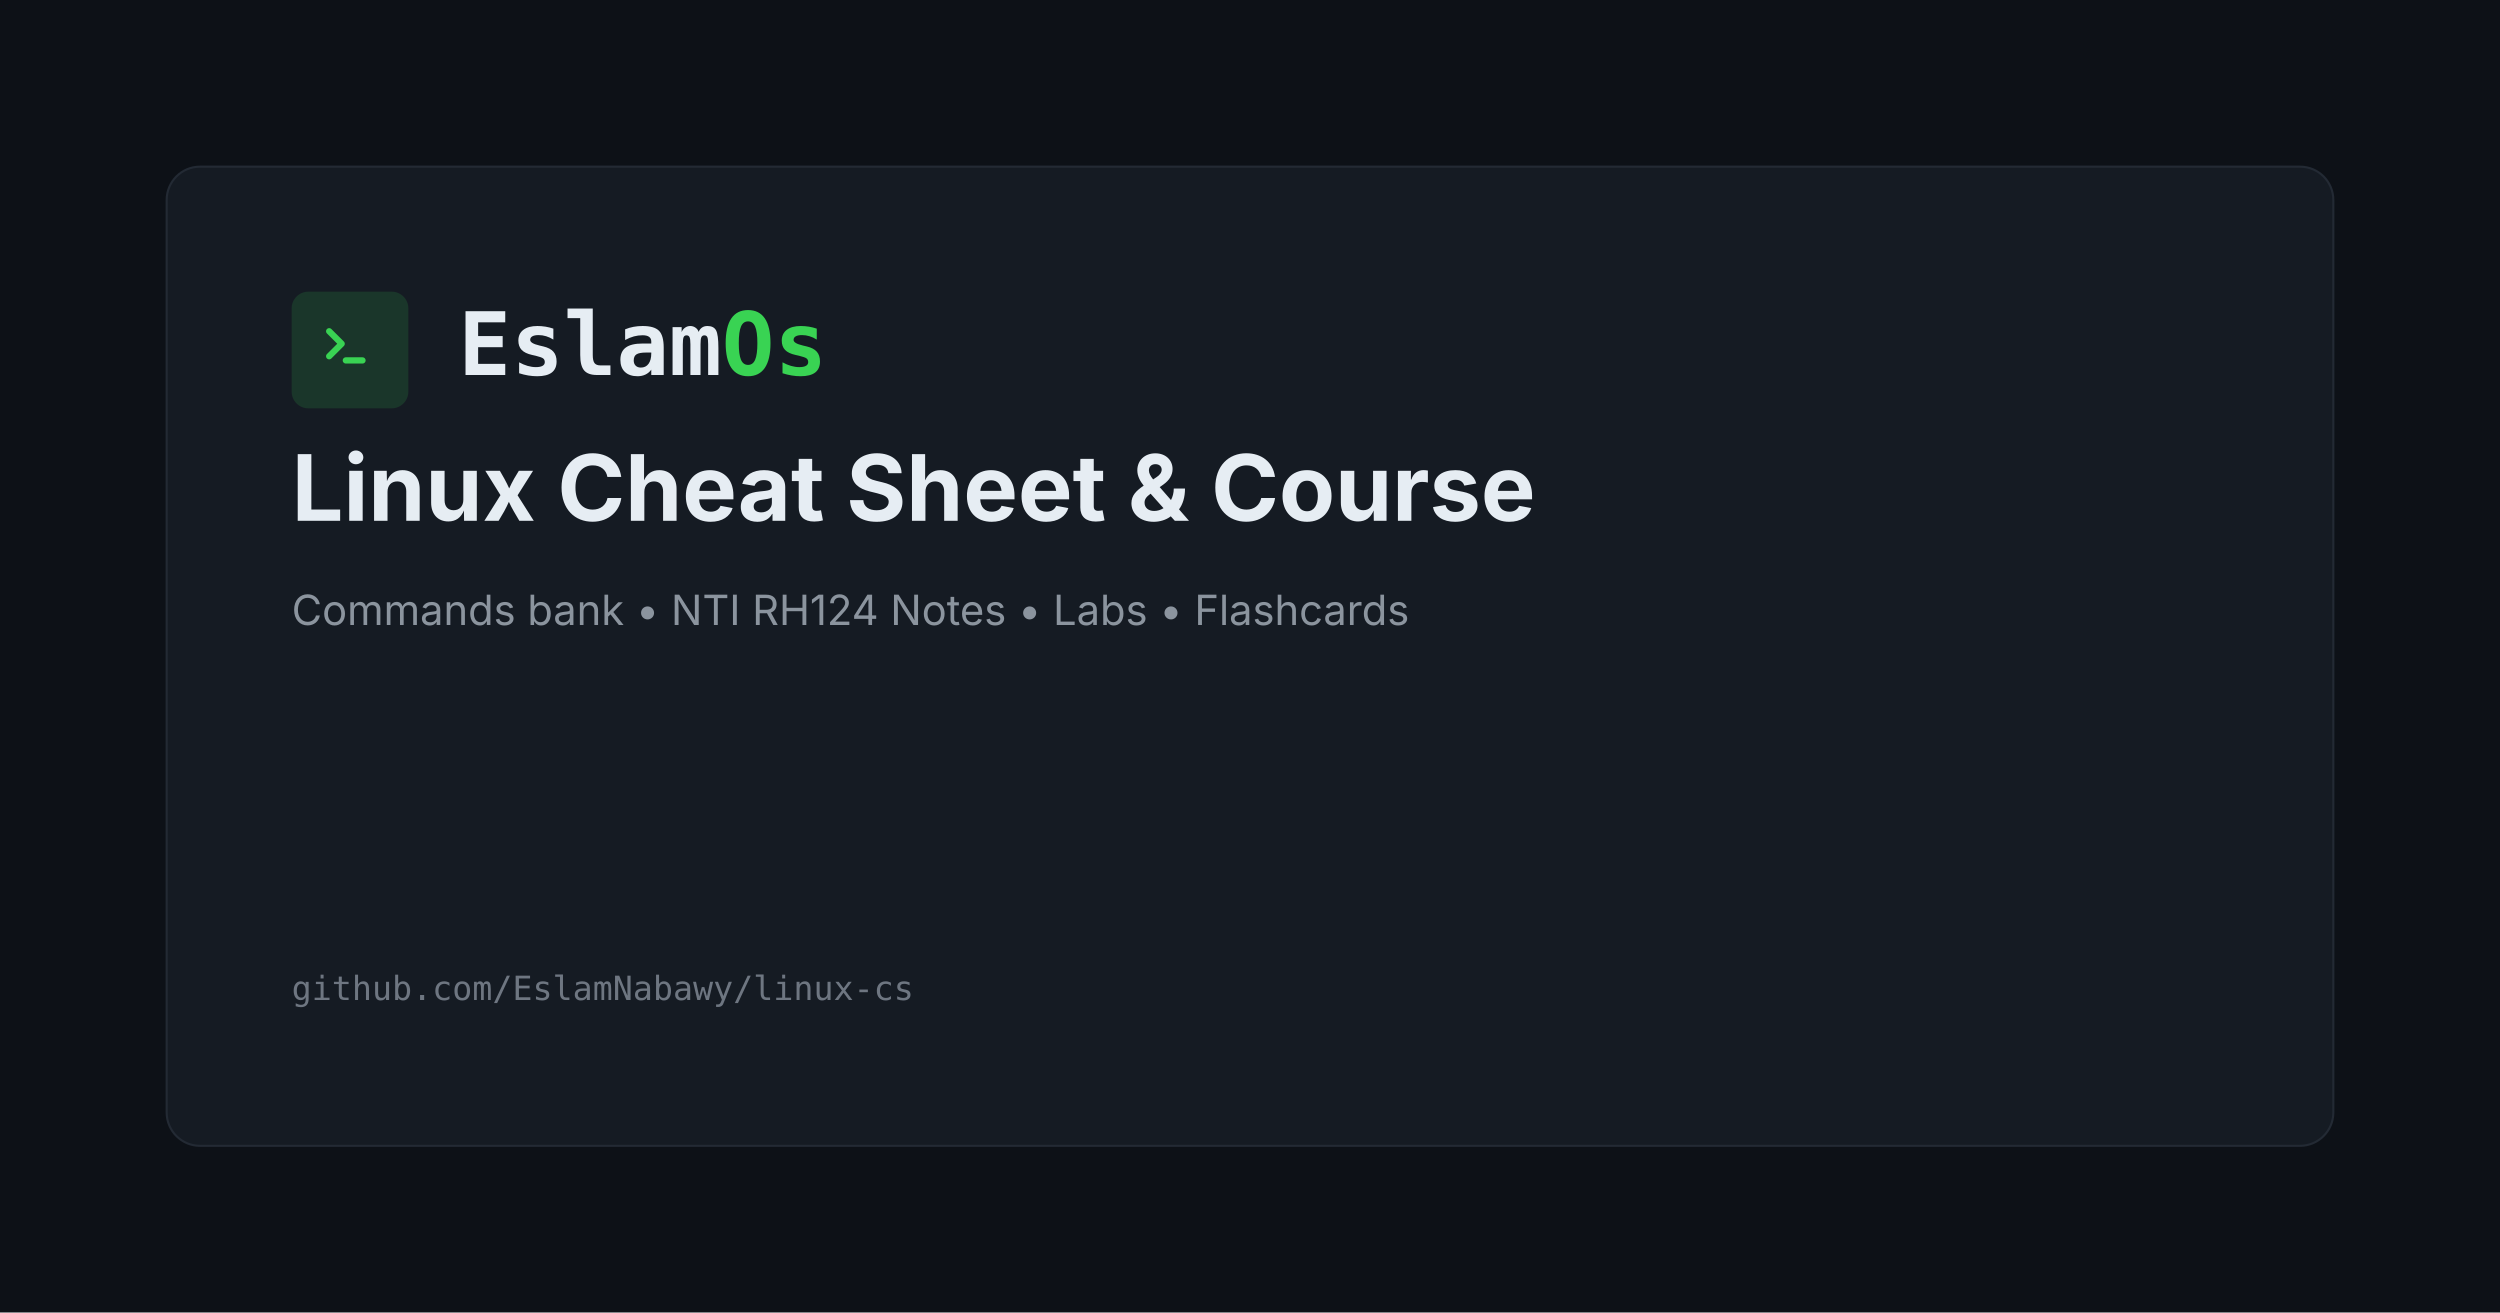
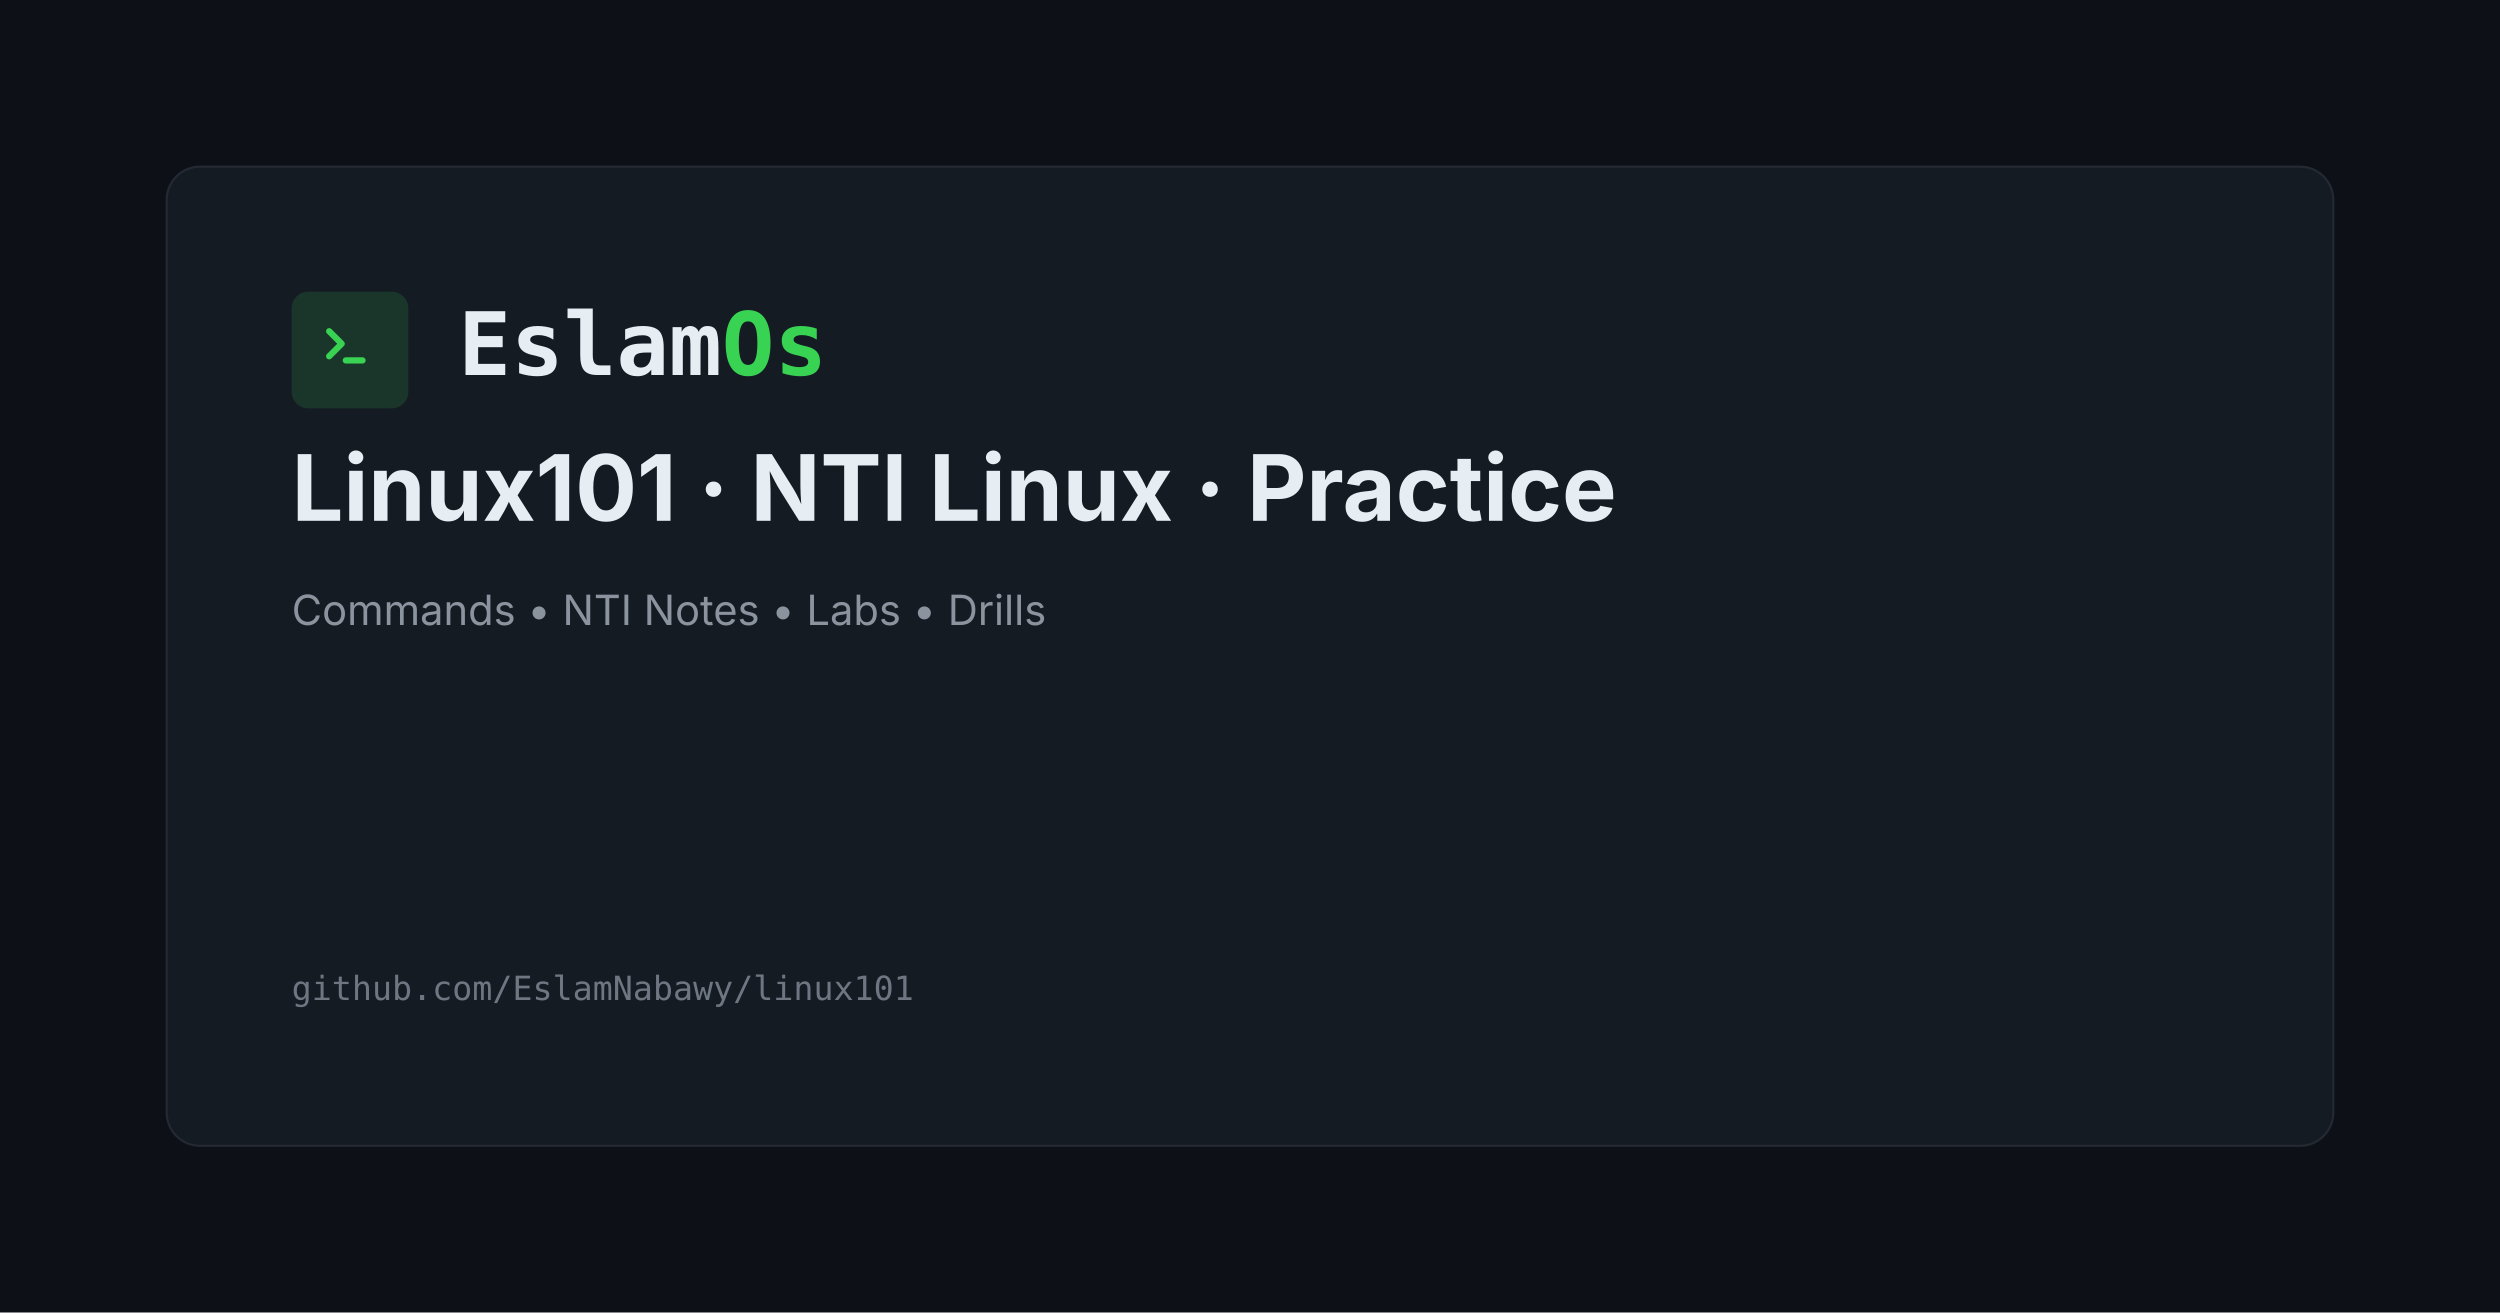
<svg xmlns="http://www.w3.org/2000/svg" width="1200" height="630" viewBox="0 0 1200 630">
  <rect width="1200" height="630" fill="#0d1117" />
  <rect x="80" y="80" width="1040" height="470" rx="16" fill="#151b23" stroke="#232a34" />
  <g transform="translate(140,140)">
    <rect width="56" height="56" rx="8" fill="rgba(57,211,83,0.15)" />
    <g transform="translate(14,14)" stroke="#39d353" stroke-width="3" fill="none" stroke-linecap="round" stroke-linejoin="round">
      <polyline points="4 17 10 11 4 5" />
      <line x1="12" y1="19" x2="20" y2="19" />
    </g>
  </g>
  <text x="220" y="180" font-family="JetBrains Mono, monospace" font-size="42" font-weight="700" fill="#e6edf3">Eslam<tspan fill="#39d353">Os</tspan>
  </text>
-   <text x="140" y="250" font-family="Inter, sans-serif" font-size="44" font-weight="700" fill="#e6edf3">Linux Cheat Sheet &amp; Course</text>
-   <text x="140" y="300" font-family="Inter, sans-serif" font-size="20" fill="#8b949e">Commands bank • NTI RH124 Notes • Labs • Flashcards</text>
-   <text x="140" y="480" font-family="JetBrains Mono, monospace" font-size="16" fill="#6e7681">github.com/EslamNabawy/linux-cs</text>
+   <text x="140" y="250" font-family="Inter, sans-serif" font-size="44" font-weight="700" fill="#e6edf3">Linux101 · NTI Linux · Practice</text>
+   <text x="140" y="300" font-family="Inter, sans-serif" font-size="20" fill="#8b949e">Commands • NTI Notes • Labs • Drills</text>
+   <text x="140" y="480" font-family="JetBrains Mono, monospace" font-size="16" fill="#6e7681">github.com/EslamNabawy/linux101</text>
</svg>
